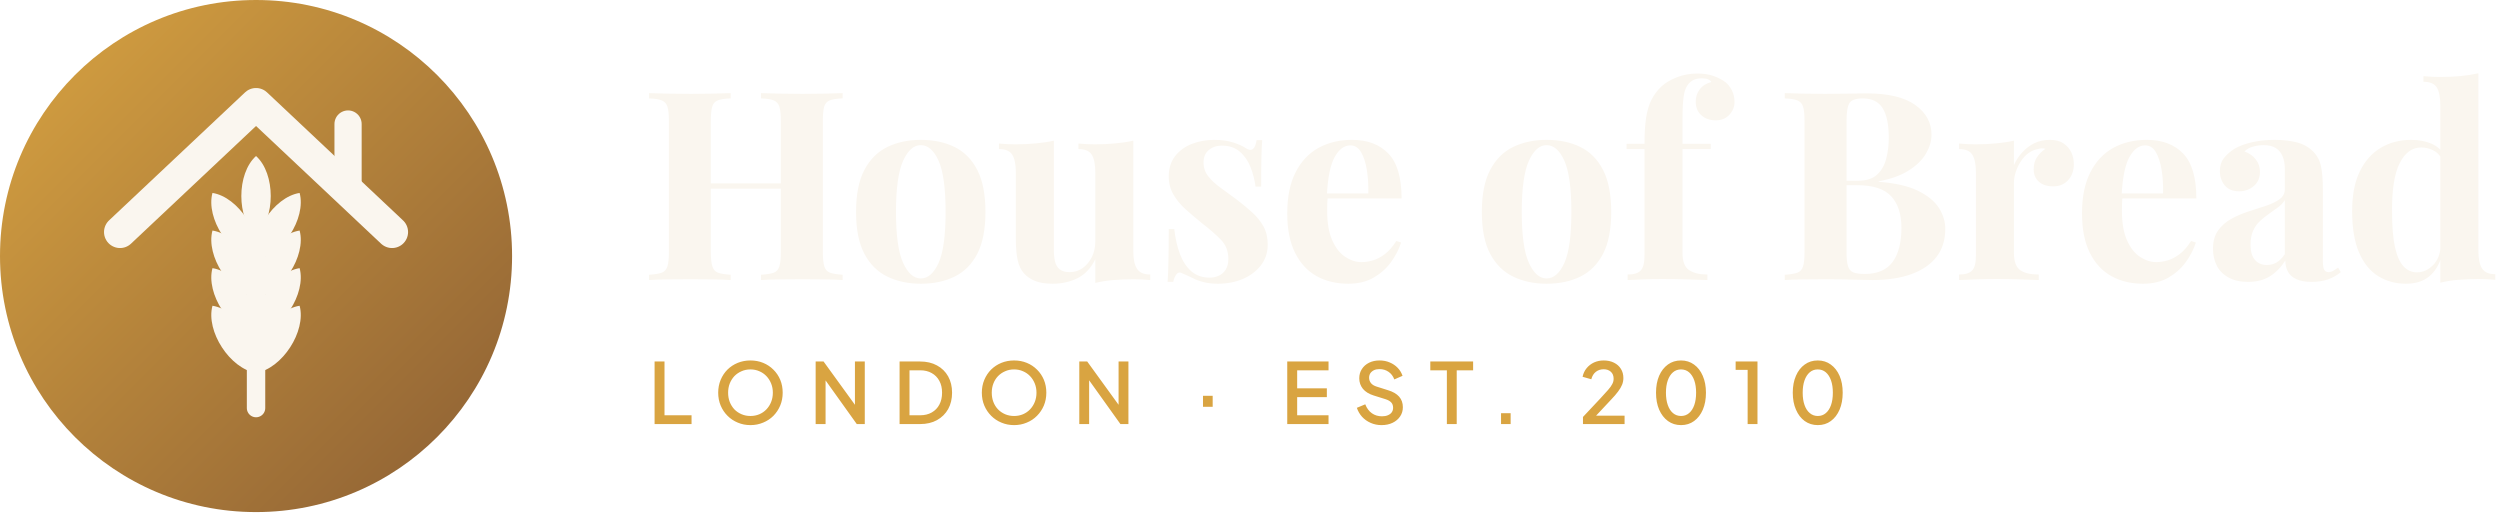
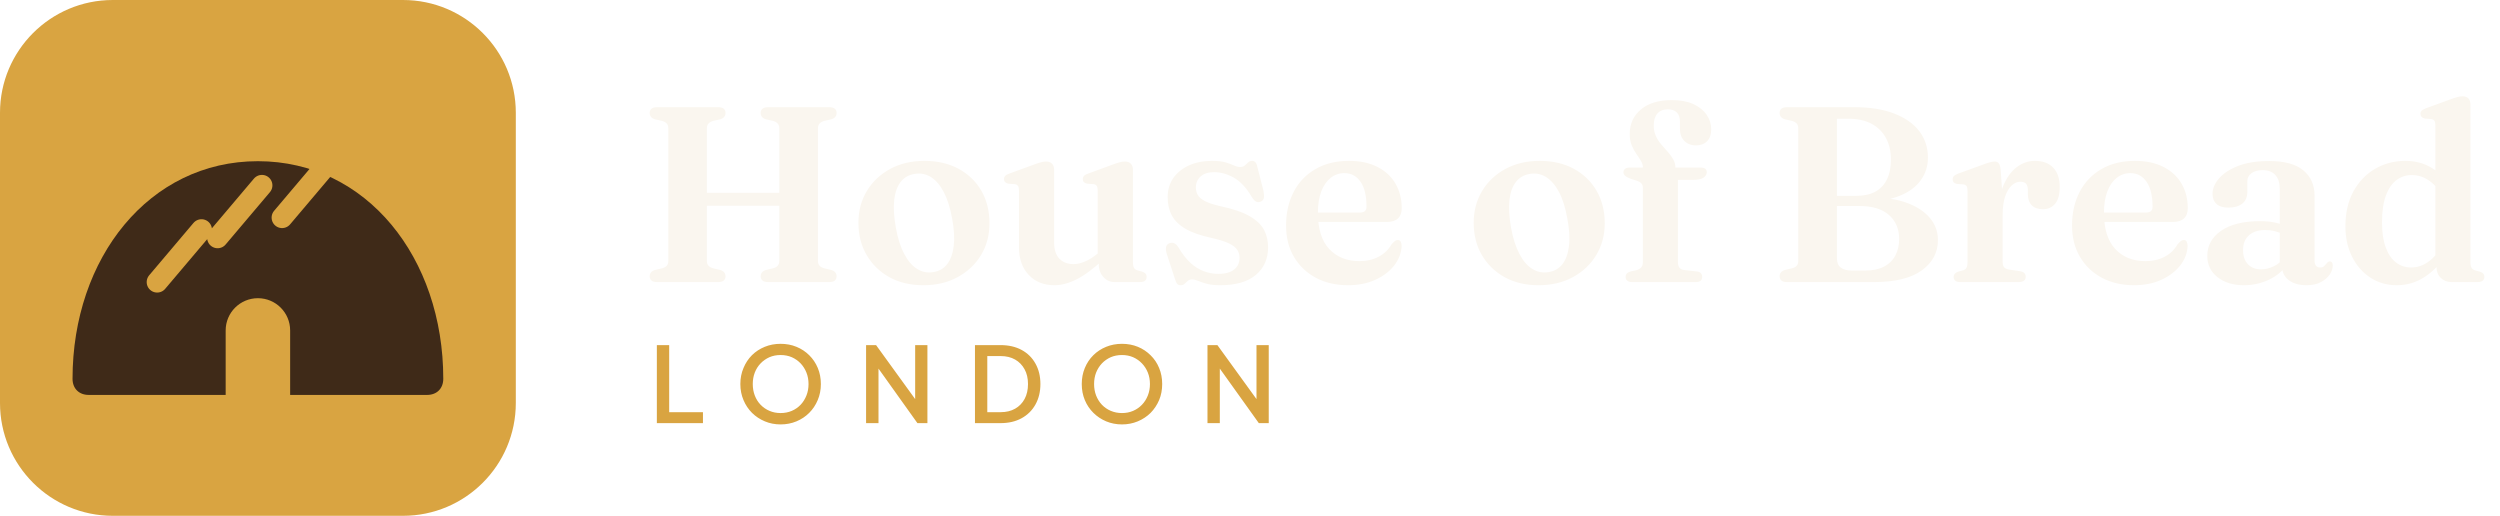
- <svg xmlns="http://www.w3.org/2000/svg" viewBox="0 0 312.45 64" role="img" aria-labelledby="hob-title">
+ <svg xmlns="http://www.w3.org/2000/svg" viewBox="0 0 310.19 64" role="img" aria-labelledby="hob-title">
  <g transform="translate(0 0) scale(1)">
-     <defs>
-       <linearGradient id="hob-g" x1="0" y1="0" x2="1" y2="1">
-         <stop offset="0" stop-color="#D9A441" />
-         <stop offset="1" stop-color="#8B5E34" />
-       </linearGradient>
-     </defs>
-     <circle cx="32" cy="32" r="32" fill="url(#hob-g)" />
-     <g fill="none" stroke="#FAF6EF" stroke-linecap="round" stroke-linejoin="round">
-       <path d="M15 29 32 13 49 29" stroke-width="4" />
-       <path d="M43.5 15.5v8.3" stroke-width="3.4" />
-       <path d="M32 51V23" stroke-width="2.3" />
-     </g>
-     <g fill="#FAF6EF">
-       <path d="M0 0C2.45-2.2 2.45-7.8 0-10C-2.45-7.8-2.45-2.2 0 0Z" transform="translate(32 29.5)" />
-       <path d="M0 0C2.45-2.2 2.45-7.8 0-10C-2.45-7.8-2.45-2.2 0 0Z" transform="translate(32 32.5) rotate(-33)" />
-       <path d="M0 0C2.45-2.2 2.45-7.8 0-10C-2.45-7.8-2.45-2.2 0 0Z" transform="translate(32 32.5) rotate(33)" />
-       <path d="M0 0C2.45-2.2 2.45-7.8 0-10C-2.45-7.8-2.45-2.2 0 0Z" transform="translate(32 37.2) rotate(-33)" />
-       <path d="M0 0C2.45-2.2 2.45-7.8 0-10C-2.45-7.8-2.45-2.2 0 0Z" transform="translate(32 37.2) rotate(33)" />
-       <path d="M0 0C2.45-2.2 2.45-7.8 0-10C-2.45-7.8-2.45-2.2 0 0Z" transform="translate(32 41.9) rotate(-33)" />
-       <path d="M0 0C2.45-2.2 2.45-7.8 0-10C-2.45-7.8-2.45-2.2 0 0Z" transform="translate(32 41.9) rotate(33)" />
-       <path d="M0 0C2.45-2.2 2.45-7.8 0-10C-2.45-7.8-2.45-2.2 0 0Z" transform="translate(32 46.6) rotate(-33)" />
-       <path d="M0 0C2.45-2.2 2.45-7.8 0-10C-2.45-7.8-2.45-2.2 0 0Z" transform="translate(32 46.6) rotate(33)" />
-     </g>
+     <rect width="64" height="64" rx="14" fill="#D9A441" />
+     <path d="M11 49C9.8 49 9 48.2 9 47 9 32 18.5 20 32 20 45.5 20 55 32 55 47 55 48.2 54.2 49 53 49Z M28 49V41a4 4 0 0 1 8 0v8Z" fill="#3F2A18" fill-rule="evenodd" />
+     <path d="M19.5 35l5.5-6.5M27 29.5l5.5-6.5M35 27l5.5-6.5" fill="none" stroke="#D9A441" stroke-width="2.6" stroke-linecap="round" />
  </g>
-   <path fill="#FAF6EF" transform="translate(80 35)" d="M15.11 0V-0.66Q16.17 -0.73 16.7 -0.92Q17.23 -1.12 17.41 -1.72Q17.59 -2.31 17.59 -3.5V-19.87Q17.59 -21.09 17.41 -21.66Q17.23 -22.24 16.68 -22.46Q16.14 -22.67 15.11 -22.7V-23.36Q16 -23.33 17.44 -23.3Q18.88 -23.27 20.3 -23.27Q21.81 -23.27 23.15 -23.3Q24.49 -23.33 25.31 -23.36V-22.7Q24.26 -22.67 23.71 -22.46Q23.17 -22.24 23 -21.66Q22.84 -21.09 22.84 -19.87V-3.5Q22.84 -2.31 23.02 -1.72Q23.2 -1.12 23.73 -0.92Q24.26 -0.73 25.31 -0.66V0Q24.49 -0.07 23.15 -0.08Q21.81 -0.1 20.3 -0.1Q18.88 -0.1 17.44 -0.08Q16 -0.07 15.11 0ZM1.12 0V-0.66Q2.18 -0.73 2.71 -0.92Q3.23 -1.12 3.42 -1.72Q3.6 -2.31 3.6 -3.5V-19.87Q3.6 -21.09 3.42 -21.66Q3.23 -22.24 2.69 -22.46Q2.15 -22.67 1.12 -22.7V-23.36Q1.98 -23.33 3.35 -23.3Q4.72 -23.27 6.34 -23.27Q7.72 -23.27 9.08 -23.3Q10.43 -23.33 11.32 -23.36V-22.7Q10.26 -22.67 9.72 -22.46Q9.17 -22.24 9.01 -21.66Q8.84 -21.09 8.84 -19.87V-3.5Q8.84 -2.31 9.03 -1.72Q9.21 -1.12 9.73 -0.92Q10.26 -0.73 11.32 -0.66V0Q10.43 -0.07 9.08 -0.08Q7.72 -0.1 6.34 -0.1Q4.72 -0.1 3.35 -0.08Q1.98 -0.07 1.12 0ZM6.7 -11.42V-12.08H19.73V-11.42Z M35.08 -17.52Q37.49 -17.52 39.3 -16.63Q41.12 -15.74 42.14 -13.76Q43.16 -11.78 43.16 -8.51Q43.16 -5.25 42.14 -3.28Q41.12 -1.32 39.3 -0.43Q37.49 0.46 35.08 0.46Q32.74 0.46 30.9 -0.43Q29.07 -1.32 28.03 -3.28Q26.99 -5.25 26.99 -8.51Q26.99 -11.78 28.03 -13.76Q29.07 -15.74 30.9 -16.63Q32.74 -17.52 35.08 -17.52ZM35.08 -16.86Q33.76 -16.86 32.87 -14.9Q31.98 -12.94 31.98 -8.51Q31.98 -4.09 32.87 -2.15Q33.76 -0.2 35.08 -0.2Q36.43 -0.2 37.31 -2.15Q38.18 -4.09 38.18 -8.51Q38.18 -12.94 37.31 -14.9Q36.43 -16.86 35.08 -16.86Z M61.64 -17.42V-3.6Q61.64 -2.11 62.11 -1.4Q62.57 -0.69 63.76 -0.69V0Q62.73 -0.1 61.71 -0.1Q60.32 -0.1 59.14 0Q57.95 0.1 56.89 0.36V-2.61Q56.1 -0.96 54.7 -0.25Q53.3 0.46 51.58 0.46Q50.19 0.46 49.33 0.1Q48.48 -0.26 47.98 -0.83Q47.42 -1.45 47.19 -2.48Q46.96 -3.5 46.96 -5.12V-13.46Q46.96 -14.95 46.51 -15.66Q46.07 -16.37 44.85 -16.37V-17.06Q45.9 -16.96 46.89 -16.96Q48.28 -16.96 49.48 -17.08Q50.69 -17.19 51.71 -17.42V-3.76Q51.71 -2.94 51.86 -2.31Q52.01 -1.68 52.44 -1.34Q52.87 -0.99 53.69 -0.99Q54.58 -0.99 55.29 -1.48Q56 -1.98 56.45 -2.85Q56.89 -3.73 56.89 -4.82V-13.46Q56.89 -14.95 56.45 -15.66Q56 -16.37 54.78 -16.37V-17.06Q55.84 -16.96 56.83 -16.96Q58.21 -16.96 59.42 -17.08Q60.62 -17.19 61.64 -17.42Z M71.74 -17.52Q73.13 -17.52 74.17 -17.18Q75.21 -16.83 75.67 -16.5Q76.79 -15.74 77.05 -17.49H77.75Q77.68 -16.57 77.65 -15.23Q77.62 -13.89 77.62 -11.68H76.92Q76.76 -12.9 76.3 -14.09Q75.83 -15.28 74.96 -16.04Q74.08 -16.8 72.7 -16.8Q71.74 -16.8 71.08 -16.25Q70.42 -15.71 70.42 -14.69Q70.42 -13.7 71.02 -12.95Q71.61 -12.21 72.55 -11.53Q73.49 -10.86 74.51 -10.1Q75.6 -9.27 76.49 -8.46Q77.38 -7.66 77.91 -6.7Q78.44 -5.74 78.44 -4.42Q78.44 -2.94 77.58 -1.83Q76.72 -0.73 75.32 -0.13Q73.92 0.46 72.2 0.46Q71.21 0.46 70.44 0.26Q69.66 0.07 69.1 -0.23Q68.67 -0.43 68.29 -0.61Q67.91 -0.79 67.58 -0.92Q67.25 -1.02 67.01 -0.69Q66.76 -0.36 66.63 0.23H65.93Q66 -0.83 66.03 -2.34Q66.07 -3.86 66.07 -6.37H66.76Q66.96 -4.59 67.48 -3.22Q68.01 -1.85 68.92 -1.07Q69.83 -0.3 71.21 -0.3Q71.77 -0.3 72.3 -0.53Q72.83 -0.76 73.18 -1.29Q73.52 -1.82 73.52 -2.64Q73.52 -4.09 72.58 -5.05Q71.64 -6.01 70.19 -7.13Q69.13 -7.99 68.19 -8.83Q67.25 -9.67 66.66 -10.68Q66.07 -11.68 66.07 -12.97Q66.07 -14.45 66.86 -15.48Q67.65 -16.5 68.95 -17.01Q70.26 -17.52 71.74 -17.52Z M88.97 -17.52Q91.87 -17.52 93.52 -15.81Q95.17 -14.09 95.17 -10.2H84.32L84.25 -10.82H91.01Q91.05 -12.44 90.82 -13.81Q90.59 -15.18 90.09 -16.01Q89.59 -16.83 88.77 -16.83Q87.62 -16.83 86.81 -15.38Q86 -13.93 85.83 -10.56L85.93 -10.36Q85.9 -9.97 85.88 -9.54Q85.87 -9.11 85.87 -8.65Q85.87 -6.37 86.51 -4.95Q87.15 -3.53 88.14 -2.89Q89.13 -2.24 90.16 -2.24Q90.85 -2.24 91.59 -2.46Q92.33 -2.67 93.09 -3.25Q93.85 -3.83 94.51 -4.88L95.11 -4.69Q94.71 -3.43 93.85 -2.24Q92.99 -1.06 91.67 -0.3Q90.35 0.46 88.51 0.46Q86.26 0.46 84.55 -0.49Q82.83 -1.45 81.86 -3.4Q80.88 -5.35 80.88 -8.35Q80.88 -11.42 81.92 -13.46Q82.96 -15.51 84.79 -16.52Q86.62 -17.52 88.97 -17.52Z M113.29 -17.52Q115.7 -17.52 117.51 -16.63Q119.33 -15.74 120.35 -13.76Q121.37 -11.78 121.37 -8.51Q121.37 -5.25 120.35 -3.28Q119.33 -1.32 117.51 -0.43Q115.7 0.46 113.29 0.46Q110.95 0.46 109.11 -0.43Q107.28 -1.32 106.24 -3.28Q105.2 -5.25 105.2 -8.51Q105.2 -11.78 106.24 -13.76Q107.28 -15.74 109.11 -16.63Q110.95 -17.52 113.29 -17.52ZM113.29 -16.86Q111.97 -16.86 111.08 -14.9Q110.19 -12.94 110.19 -8.51Q110.19 -4.09 111.08 -2.15Q111.97 -0.2 113.29 -0.2Q114.64 -0.2 115.52 -2.15Q116.39 -4.09 116.39 -8.51Q116.39 -12.94 115.52 -14.9Q114.64 -16.86 113.29 -16.86Z M132.13 -25.81Q133.29 -25.81 134.14 -25.51Q135 -25.21 135.66 -24.72Q136.12 -24.35 136.45 -23.71Q136.78 -23.07 136.78 -22.24Q136.78 -21.35 136.14 -20.66Q135.5 -19.96 134.44 -19.96Q133.35 -19.96 132.64 -20.59Q131.93 -21.22 131.93 -22.31Q131.93 -23.17 132.43 -23.83Q132.92 -24.49 133.88 -24.75Q133.78 -24.95 133.49 -25.08Q133.19 -25.21 132.69 -25.21Q132.03 -25.21 131.6 -24.98Q131.18 -24.75 130.91 -24.35Q130.55 -23.86 130.42 -22.92Q130.28 -21.98 130.28 -20.03V-17.03H133.81V-16.37H130.28V-3.4Q130.28 -1.78 131.11 -1.24Q131.93 -0.69 133.39 -0.69V0Q132.53 -0.03 130.98 -0.08Q129.43 -0.13 127.71 -0.13Q126.46 -0.13 125.25 -0.08Q124.05 -0.03 123.42 0V-0.69Q124.58 -0.69 125.05 -1.19Q125.53 -1.68 125.53 -3.07V-16.37H123.29V-17.03H125.53Q125.53 -18.98 125.73 -20.28Q125.93 -21.58 126.39 -22.51Q126.85 -23.43 127.61 -24.16Q128.34 -24.85 129.54 -25.33Q130.75 -25.81 132.13 -25.81Z M143.06 -23.36Q143.91 -23.33 145.3 -23.3Q146.69 -23.27 148.07 -23.27Q149.66 -23.27 151.14 -23.3Q152.62 -23.33 153.25 -23.33Q157.34 -23.33 159.37 -21.88Q161.4 -20.43 161.4 -18.15Q161.4 -17 160.71 -15.81Q160.02 -14.62 158.56 -13.7Q157.11 -12.77 154.8 -12.34V-12.28Q157.91 -12.04 159.72 -11.15Q161.53 -10.26 162.33 -9.01Q163.12 -7.76 163.12 -6.4Q163.12 -4.32 162.03 -2.9Q160.94 -1.49 158.89 -0.74Q156.85 0 154.01 0Q153.22 0 151.73 -0.05Q150.25 -0.1 148.14 -0.1Q146.69 -0.1 145.3 -0.08Q143.91 -0.07 143.06 0V-0.66Q144.11 -0.73 144.64 -0.92Q145.17 -1.12 145.35 -1.72Q145.53 -2.31 145.53 -3.5V-19.87Q145.53 -21.09 145.35 -21.66Q145.17 -22.24 144.62 -22.46Q144.08 -22.67 143.06 -22.7ZM152.82 -22.7Q151.54 -22.7 151.16 -22.14Q150.78 -21.58 150.78 -19.87V-3.5Q150.78 -2.34 150.96 -1.75Q151.14 -1.16 151.62 -0.96Q152.1 -0.76 153.05 -0.76Q155.43 -0.76 156.54 -2.26Q157.64 -3.76 157.64 -6.53Q157.64 -9.08 156.37 -10.46Q155.1 -11.85 152.16 -11.85H149.36Q149.36 -11.85 149.36 -12.13Q149.36 -12.41 149.36 -12.41H152.2Q153.75 -12.41 154.57 -13.15Q155.4 -13.89 155.73 -15.13Q156.06 -16.37 156.06 -17.79Q156.06 -20.23 155.3 -21.47Q154.54 -22.7 152.82 -22.7Z M176.19 -17.52Q177.24 -17.52 177.9 -17.08Q178.56 -16.63 178.88 -15.94Q179.19 -15.25 179.19 -14.49Q179.19 -13.27 178.48 -12.49Q177.77 -11.71 176.62 -11.71Q175.46 -11.71 174.82 -12.29Q174.17 -12.87 174.17 -13.83Q174.17 -14.75 174.59 -15.36Q175 -15.97 175.63 -16.4Q175.16 -16.53 174.7 -16.37Q174.08 -16.27 173.51 -15.86Q172.95 -15.44 172.56 -14.83Q172.16 -14.22 171.93 -13.51Q171.7 -12.8 171.7 -12.14V-3.4Q171.7 -1.82 172.47 -1.25Q173.25 -0.69 174.8 -0.69V0Q174.04 -0.03 172.59 -0.08Q171.14 -0.13 169.55 -0.13Q168.23 -0.13 166.88 -0.08Q165.53 -0.03 164.84 0V-0.69Q165.99 -0.69 166.47 -1.19Q166.95 -1.68 166.95 -3.07V-13.46Q166.95 -14.95 166.5 -15.66Q166.06 -16.37 164.84 -16.37V-17.06Q165.89 -16.96 166.88 -16.96Q168.27 -16.96 169.47 -17.08Q170.68 -17.19 171.7 -17.42V-14.36Q172.09 -15.25 172.75 -15.97Q173.42 -16.7 174.27 -17.11Q175.13 -17.52 176.19 -17.52Z M188.3 -17.52Q191.2 -17.52 192.85 -15.81Q194.5 -14.09 194.5 -10.2H183.65L183.58 -10.82H190.34Q190.38 -12.44 190.15 -13.81Q189.92 -15.18 189.42 -16.01Q188.93 -16.83 188.1 -16.83Q186.95 -16.83 186.14 -15.38Q185.33 -13.93 185.16 -10.56L185.26 -10.36Q185.23 -9.97 185.21 -9.54Q185.2 -9.11 185.2 -8.65Q185.2 -6.37 185.84 -4.95Q186.48 -3.53 187.47 -2.89Q188.46 -2.24 189.49 -2.24Q190.18 -2.24 190.92 -2.46Q191.66 -2.67 192.42 -3.25Q193.18 -3.83 193.84 -4.88L194.44 -4.69Q194.04 -3.43 193.18 -2.24Q192.32 -1.06 191 -0.3Q189.68 0.46 187.84 0.46Q185.59 0.46 183.88 -0.49Q182.16 -1.45 181.19 -3.4Q180.21 -5.35 180.21 -8.35Q180.21 -11.42 181.25 -13.46Q182.29 -15.51 184.12 -16.52Q185.96 -17.52 188.3 -17.52Z M200.97 0.23Q199.48 0.23 198.5 -0.33Q197.5 -0.89 197.04 -1.83Q196.58 -2.77 196.58 -3.89Q196.58 -5.31 197.22 -6.2Q197.87 -7.1 198.89 -7.66Q199.91 -8.22 201.05 -8.58Q202.19 -8.94 203.23 -9.29Q204.27 -9.64 204.91 -10.11Q205.56 -10.59 205.56 -11.35V-13.93Q205.56 -14.78 205.28 -15.46Q205 -16.14 204.42 -16.5Q203.84 -16.86 202.92 -16.86Q202.26 -16.86 201.6 -16.68Q200.94 -16.5 200.51 -16.07Q201.43 -15.74 201.94 -15.06Q202.45 -14.39 202.45 -13.53Q202.45 -12.41 201.68 -11.75Q200.9 -11.09 199.85 -11.09Q198.66 -11.09 198.05 -11.83Q197.44 -12.57 197.44 -13.63Q197.44 -14.59 197.92 -15.21Q198.4 -15.84 199.25 -16.4Q200.18 -16.93 201.48 -17.23Q202.78 -17.52 204.3 -17.52Q205.82 -17.52 207.04 -17.21Q208.26 -16.9 209.09 -16.07Q209.85 -15.31 210.08 -14.21Q210.31 -13.1 210.31 -11.42V-2.44Q210.31 -1.62 210.47 -1.3Q210.64 -0.99 211.03 -0.99Q211.33 -0.99 211.61 -1.16Q211.89 -1.32 212.22 -1.55L212.55 -0.99Q211.86 -0.4 210.95 -0.08Q210.04 0.23 208.92 0.23Q207.7 0.23 206.98 -0.12Q206.25 -0.46 205.94 -1.06Q205.62 -1.65 205.62 -2.44Q204.83 -1.19 203.71 -0.48Q202.59 0.23 200.97 0.23ZM203.31 -1.88Q203.97 -1.88 204.52 -2.19Q205.06 -2.51 205.56 -3.23V-10Q205.26 -9.5 204.73 -9.11Q204.2 -8.71 203.61 -8.3Q203.02 -7.89 202.47 -7.39Q201.93 -6.9 201.6 -6.17Q201.27 -5.45 201.27 -4.42Q201.27 -3.14 201.83 -2.51Q202.39 -1.88 203.31 -1.88Z M229.75 -25.84V-3.63Q229.75 -2.15 230.21 -1.44Q230.67 -0.73 231.86 -0.73V-0.03Q230.84 -0.13 229.81 -0.13Q228.43 -0.13 227.22 -0.03Q226.02 0.07 224.99 0.33V-21.88Q224.99 -23.36 224.55 -24.07Q224.1 -24.78 222.88 -24.78V-25.48Q223.94 -25.38 224.93 -25.38Q226.28 -25.38 227.5 -25.49Q228.72 -25.61 229.75 -25.84ZM221.33 -17.52Q222.78 -17.52 223.89 -17.04Q224.99 -16.57 225.62 -15.44L225.23 -15.08Q224.8 -15.87 224.09 -16.22Q223.38 -16.57 222.59 -16.57Q220.9 -16.57 219.91 -14.6Q218.92 -12.64 218.96 -8.55Q218.96 -5.74 219.33 -4.08Q219.71 -2.41 220.42 -1.68Q221.13 -0.96 222.06 -0.96Q223.18 -0.96 224.07 -1.85Q224.96 -2.74 225.03 -4.26L225.19 -3.1Q224.7 -1.35 223.59 -0.45Q222.49 0.46 220.7 0.46Q218.76 0.46 217.22 -0.49Q215.69 -1.45 214.83 -3.45Q213.97 -5.45 213.97 -8.61Q213.97 -11.62 214.93 -13.58Q215.89 -15.54 217.55 -16.53Q219.22 -17.52 221.33 -17.52Z" />
-   <path fill="#D9A441" transform="translate(81 53)" d="M0.81 0V-7.82H2.05V-1.1H5.43V0Z M12.79 0.13Q11.94 0.13 11.21 -0.18Q10.48 -0.48 9.93 -1.03Q9.38 -1.58 9.07 -2.31Q8.76 -3.05 8.76 -3.92Q8.76 -4.79 9.07 -5.53Q9.38 -6.27 9.92 -6.81Q10.47 -7.35 11.2 -7.65Q11.94 -7.95 12.79 -7.95Q13.65 -7.95 14.38 -7.65Q15.11 -7.35 15.66 -6.8Q16.21 -6.26 16.52 -5.52Q16.82 -4.79 16.82 -3.92Q16.82 -3.05 16.51 -2.31Q16.2 -1.58 15.66 -1.03Q15.11 -0.48 14.37 -0.18Q13.64 0.13 12.79 0.13ZM12.79 -1.01Q13.4 -1.01 13.91 -1.23Q14.42 -1.45 14.79 -1.84Q15.17 -2.24 15.38 -2.77Q15.59 -3.3 15.59 -3.92Q15.59 -4.54 15.38 -5.06Q15.17 -5.59 14.79 -5.99Q14.42 -6.38 13.91 -6.6Q13.4 -6.83 12.79 -6.83Q12.18 -6.83 11.67 -6.6Q11.16 -6.38 10.78 -5.99Q10.41 -5.59 10.2 -5.06Q10 -4.54 10 -3.92Q10 -3.3 10.2 -2.77Q10.41 -2.24 10.78 -1.84Q11.16 -1.45 11.68 -1.23Q12.19 -1.01 12.79 -1.01Z M20.94 0V-7.82H21.93L26.32 -1.76L25.85 -1.69V-7.82H27.08V0H26.08L21.72 -6.1L22.18 -6.18V0Z M31.43 0V-7.82H33.99Q35.21 -7.82 36.1 -7.33Q37 -6.85 37.5 -5.96Q37.99 -5.08 37.99 -3.92Q37.99 -2.76 37.5 -1.87Q37 -0.99 36.1 -0.49Q35.21 0 33.99 0ZM32.67 -1.1H34.01Q34.84 -1.1 35.45 -1.45Q36.07 -1.8 36.4 -2.43Q36.74 -3.06 36.74 -3.92Q36.74 -4.78 36.4 -5.4Q36.06 -6.03 35.45 -6.37Q34.84 -6.72 34.01 -6.72H32.67Z M45.74 0.13Q44.89 0.13 44.16 -0.18Q43.43 -0.48 42.88 -1.03Q42.33 -1.58 42.02 -2.31Q41.71 -3.05 41.71 -3.92Q41.71 -4.79 42.02 -5.53Q42.33 -6.27 42.87 -6.81Q43.42 -7.35 44.15 -7.65Q44.89 -7.95 45.74 -7.95Q46.6 -7.95 47.33 -7.65Q48.06 -7.35 48.61 -6.8Q49.16 -6.26 49.47 -5.52Q49.77 -4.79 49.77 -3.92Q49.77 -3.05 49.46 -2.31Q49.15 -1.58 48.6 -1.03Q48.06 -0.48 47.32 -0.18Q46.59 0.13 45.74 0.13ZM45.74 -1.01Q46.35 -1.01 46.86 -1.23Q47.37 -1.45 47.74 -1.84Q48.12 -2.24 48.33 -2.77Q48.54 -3.3 48.54 -3.92Q48.54 -4.54 48.33 -5.06Q48.12 -5.59 47.74 -5.99Q47.37 -6.38 46.86 -6.6Q46.35 -6.83 45.74 -6.83Q45.13 -6.83 44.62 -6.6Q44.11 -6.38 43.73 -5.99Q43.35 -5.59 43.15 -5.06Q42.95 -4.54 42.95 -3.92Q42.95 -3.3 43.15 -2.77Q43.35 -2.24 43.73 -1.84Q44.11 -1.45 44.62 -1.23Q45.14 -1.01 45.74 -1.01Z M53.89 0V-7.82H54.88L59.27 -1.76L58.8 -1.69V-7.82H60.03V0H59.03L54.67 -6.1L55.12 -6.18V0Z M69.35 -2.16V-3.53H70.56V-2.16Z M79.88 0V-7.82H85.04V-6.72H81.12V-4.47H84.83V-3.37H81.12V-1.1H85.04V0Z M91.67 0.13Q90.93 0.13 90.3 -0.15Q89.67 -0.43 89.23 -0.91Q88.79 -1.4 88.58 -2.03L89.63 -2.47Q89.91 -1.74 90.46 -1.35Q91 -0.97 91.72 -0.97Q92.14 -0.97 92.45 -1.1Q92.77 -1.23 92.94 -1.47Q93.11 -1.71 93.11 -2.03Q93.11 -2.46 92.87 -2.71Q92.63 -2.96 92.16 -3.11L90.69 -3.57Q89.81 -3.84 89.34 -4.4Q88.88 -4.97 88.88 -5.72Q88.88 -6.38 89.21 -6.88Q89.53 -7.38 90.11 -7.67Q90.68 -7.95 91.41 -7.95Q92.12 -7.95 92.69 -7.7Q93.27 -7.46 93.69 -7.02Q94.1 -6.59 94.29 -6.03L93.26 -5.58Q93.03 -6.2 92.54 -6.53Q92.05 -6.87 91.41 -6.87Q91.02 -6.87 90.73 -6.74Q90.44 -6.6 90.27 -6.36Q90.11 -6.11 90.11 -5.79Q90.11 -5.41 90.35 -5.11Q90.59 -4.82 91.09 -4.67L92.45 -4.24Q93.39 -3.96 93.86 -3.43Q94.33 -2.9 94.33 -2.11Q94.33 -1.46 93.99 -0.96Q93.65 -0.45 93.05 -0.16Q92.45 0.13 91.67 0.13Z M99.83 0V-6.72H97.76V-7.82H103.11V-6.72H101.06V0Z M106.6 0V-1.36H107.8V0Z M116.84 0V-0.89L118.99 -3.18Q119.62 -3.85 119.98 -4.27Q120.34 -4.68 120.5 -5Q120.67 -5.31 120.67 -5.66Q120.67 -6.23 120.32 -6.54Q119.97 -6.85 119.43 -6.85Q118.86 -6.85 118.45 -6.53Q118.04 -6.21 117.88 -5.6L116.79 -5.91Q116.92 -6.53 117.3 -6.99Q117.67 -7.44 118.22 -7.7Q118.78 -7.95 119.42 -7.95Q120.16 -7.95 120.72 -7.67Q121.28 -7.39 121.58 -6.9Q121.89 -6.41 121.89 -5.75Q121.89 -5.32 121.73 -4.92Q121.57 -4.52 121.23 -4.07Q120.9 -3.62 120.37 -3.07L118.48 -1.05H122.04V0Z M129.1 0.13Q128.16 0.13 127.46 -0.38Q126.76 -0.89 126.36 -1.8Q125.97 -2.71 125.97 -3.92Q125.97 -5.13 126.36 -6.04Q126.76 -6.94 127.45 -7.44Q128.15 -7.95 129.09 -7.95Q130.02 -7.95 130.72 -7.44Q131.42 -6.94 131.81 -6.03Q132.21 -5.12 132.21 -3.92Q132.21 -2.71 131.82 -1.8Q131.43 -0.89 130.73 -0.38Q130.03 0.13 129.1 0.13ZM129.1 -1.01Q129.68 -1.01 130.1 -1.37Q130.52 -1.72 130.75 -2.37Q130.98 -3.02 130.98 -3.92Q130.98 -4.81 130.75 -5.46Q130.52 -6.11 130.1 -6.47Q129.68 -6.83 129.09 -6.83Q128.51 -6.83 128.09 -6.47Q127.67 -6.11 127.44 -5.46Q127.21 -4.81 127.21 -3.92Q127.21 -3.03 127.44 -2.38Q127.67 -1.72 128.09 -1.37Q128.52 -1.01 129.1 -1.01Z M137.42 0V-6.77H135.92V-7.82H138.65V0Z M146.19 0.13Q145.26 0.13 144.55 -0.38Q143.85 -0.89 143.46 -1.8Q143.06 -2.71 143.06 -3.92Q143.06 -5.13 143.46 -6.04Q143.85 -6.94 144.55 -7.44Q145.25 -7.95 146.18 -7.95Q147.12 -7.95 147.81 -7.44Q148.51 -6.94 148.91 -6.03Q149.3 -5.12 149.3 -3.92Q149.3 -2.71 148.91 -1.8Q148.52 -0.89 147.82 -0.38Q147.13 0.13 146.19 0.13ZM146.19 -1.01Q146.77 -1.01 147.19 -1.37Q147.61 -1.72 147.84 -2.37Q148.07 -3.02 148.07 -3.92Q148.07 -4.81 147.84 -5.46Q147.61 -6.11 147.19 -6.47Q146.77 -6.83 146.18 -6.83Q145.6 -6.83 145.18 -6.47Q144.76 -6.11 144.53 -5.46Q144.3 -4.81 144.3 -3.92Q144.3 -3.03 144.53 -2.38Q144.76 -1.72 145.19 -1.37Q145.61 -1.01 146.19 -1.01Z" />
+   <path fill="#FAF6EF" transform="translate(79 35)" d="M5.94 -11.08H19.34V-9.47H5.94ZM8.71 -2.59Q8.71 -2.25 8.91 -2.03Q9.11 -1.81 9.49 -1.71L10.37 -1.5Q11.02 -1.3 11.02 -0.71Q11.02 -0.39 10.8 -0.19Q10.57 0 10.09 0H2.54Q2.06 0 1.84 -0.19Q1.61 -0.39 1.61 -0.71Q1.61 -1.3 2.26 -1.5L3.15 -1.71Q3.53 -1.81 3.73 -2.03Q3.92 -2.25 3.92 -2.59V-19.11Q3.92 -19.45 3.73 -19.67Q3.53 -19.89 3.15 -20L2.26 -20.2Q1.61 -20.4 1.61 -20.99Q1.61 -21.33 1.84 -21.51Q2.06 -21.7 2.54 -21.7H10.09Q10.57 -21.7 10.8 -21.51Q11.02 -21.33 11.02 -20.99Q11.02 -20.4 10.37 -20.2L9.49 -20Q9.11 -19.89 8.91 -19.67Q8.71 -19.45 8.71 -19.11ZM22.49 -2.59Q22.49 -2.25 22.69 -2.03Q22.89 -1.81 23.27 -1.71L24.15 -1.5Q24.8 -1.3 24.8 -0.71Q24.8 -0.39 24.58 -0.19Q24.35 0 23.87 0H16.32Q15.84 0 15.61 -0.19Q15.38 -0.39 15.38 -0.71Q15.38 -1.3 16.03 -1.5L16.91 -1.71Q17.3 -1.81 17.49 -2.03Q17.69 -2.25 17.69 -2.59V-19.11Q17.69 -19.45 17.49 -19.67Q17.3 -19.89 16.91 -20L16.03 -20.2Q15.38 -20.4 15.38 -20.99Q15.38 -21.33 15.61 -21.51Q15.84 -21.7 16.32 -21.7H23.87Q24.35 -21.7 24.58 -21.51Q24.8 -21.33 24.8 -20.99Q24.8 -20.4 24.15 -20.2L23.27 -20Q22.89 -19.89 22.69 -19.67Q22.49 -19.45 22.49 -19.11Z M35.71 -15.04Q38.11 -15.04 39.93 -14.06Q41.74 -13.08 42.76 -11.34Q43.77 -9.59 43.77 -7.29Q43.77 -5.1 42.73 -3.36Q41.68 -1.63 39.83 -0.62Q37.99 0.39 35.56 0.39Q33.17 0.39 31.36 -0.6Q29.56 -1.6 28.54 -3.34Q27.51 -5.08 27.51 -7.36Q27.51 -9.58 28.56 -11.31Q29.61 -13.04 31.45 -14.04Q33.29 -15.04 35.71 -15.04ZM36.81 -1.24Q37.87 -1.4 38.51 -2.21Q39.15 -3.02 39.33 -4.45Q39.51 -5.87 39.14 -7.87Q38.78 -9.87 38.1 -11.17Q37.42 -12.46 36.49 -13.04Q35.56 -13.61 34.47 -13.42Q33.4 -13.25 32.76 -12.44Q32.12 -11.62 31.95 -10.21Q31.79 -8.79 32.15 -6.77Q32.5 -4.79 33.19 -3.5Q33.87 -2.2 34.8 -1.63Q35.73 -1.05 36.81 -1.24Z M57.33 -2.23V-2.99L57.2 -3.05V-11.36Q57.2 -11.75 57.08 -11.93Q56.96 -12.11 56.7 -12.15L55.88 -12.21Q55.6 -12.28 55.47 -12.42Q55.35 -12.55 55.35 -12.77Q55.35 -13.02 55.5 -13.18Q55.65 -13.35 56.06 -13.48L58.95 -14.54Q59.54 -14.76 59.9 -14.86Q60.26 -14.96 60.57 -14.96Q61.05 -14.96 61.31 -14.69Q61.57 -14.41 61.57 -13.97V-2.48Q61.57 -2 61.7 -1.77Q61.83 -1.55 62.11 -1.46L62.7 -1.3Q62.99 -1.21 63.13 -1.05Q63.27 -0.88 63.27 -0.64Q63.27 -0.34 63.07 -0.17Q62.87 0 62.42 0H59.3Q58.47 0 57.9 -0.63Q57.33 -1.26 57.33 -2.23ZM47.43 -4.31V-11.36Q47.43 -11.75 47.31 -11.93Q47.18 -12.11 46.92 -12.15L46.1 -12.21Q45.82 -12.28 45.69 -12.42Q45.57 -12.55 45.57 -12.77Q45.57 -13.02 45.73 -13.18Q45.88 -13.35 46.28 -13.48L49.18 -14.54Q49.79 -14.77 50.14 -14.86Q50.5 -14.96 50.76 -14.96Q51.27 -14.96 51.53 -14.69Q51.79 -14.41 51.79 -13.97V-4.94Q51.79 -3.58 52.44 -2.91Q53.09 -2.23 54.2 -2.23Q54.89 -2.23 55.66 -2.57Q56.44 -2.9 57.26 -3.6L57.88 -4.14L58.59 -3.41L57.99 -2.87Q56.03 -1.07 54.58 -0.34Q53.12 0.39 51.83 0.39Q49.85 0.39 48.64 -0.89Q47.43 -2.17 47.43 -4.31Z M71.64 -13.64Q70.57 -13.64 69.97 -13.11Q69.38 -12.57 69.38 -11.75Q69.38 -11.24 69.6 -10.83Q69.83 -10.42 70.46 -10.07Q71.1 -9.73 72.32 -9.44Q74.71 -8.94 76.01 -8.2Q77.31 -7.46 77.83 -6.49Q78.34 -5.52 78.34 -4.32Q78.34 -2.17 76.82 -0.89Q75.3 0.39 72.4 0.39Q71.38 0.39 70.73 0.21Q70.08 0.03 69.66 -0.15Q69.24 -0.33 68.91 -0.33Q68.59 -0.33 68.38 -0.15Q68.17 0.03 67.98 0.21Q67.8 0.39 67.49 0.39Q67.21 0.39 67.07 0.23Q66.93 0.08 66.8 -0.34L65.78 -3.46Q65.61 -4 65.68 -4.34Q65.75 -4.68 66.09 -4.82Q66.45 -4.94 66.71 -4.81Q66.98 -4.68 67.21 -4.32Q67.91 -3.12 68.7 -2.39Q69.49 -1.67 70.36 -1.35Q71.24 -1.02 72.15 -1.02Q73.49 -1.02 74.14 -1.57Q74.8 -2.11 74.8 -3.01Q74.8 -3.55 74.52 -3.99Q74.24 -4.43 73.49 -4.8Q72.73 -5.16 71.28 -5.49Q69.28 -5.92 68.1 -6.61Q66.91 -7.3 66.39 -8.28Q65.88 -9.25 65.88 -10.54Q65.88 -11.89 66.57 -12.9Q67.27 -13.9 68.51 -14.47Q69.75 -15.04 71.38 -15.04Q72.43 -15.04 73.07 -14.85Q73.7 -14.66 74.11 -14.47Q74.52 -14.28 74.86 -14.28Q75.24 -14.28 75.45 -14.47Q75.67 -14.66 75.87 -14.85Q76.07 -15.04 76.37 -15.04Q76.6 -15.04 76.76 -14.87Q76.93 -14.71 77 -14.31L77.76 -11.35Q77.87 -10.77 77.82 -10.45Q77.76 -10.12 77.41 -9.98Q77.07 -9.84 76.8 -10.01Q76.54 -10.18 76.28 -10.62Q75.31 -12.26 74.1 -12.95Q72.88 -13.64 71.64 -13.64Z M94.92 -9.16Q94.92 -8.34 94.46 -7.9Q93.99 -7.46 93.09 -7.46H83.42V-8.63H89.76Q90.55 -8.63 90.55 -9.35Q90.55 -11.39 89.81 -12.45Q89.06 -13.52 87.81 -13.52Q86.85 -13.52 86.1 -12.93Q85.36 -12.34 84.94 -11.25Q84.52 -10.15 84.52 -8.6Q84.52 -5.61 85.92 -4.11Q87.33 -2.6 89.67 -2.6Q91.03 -2.6 92.06 -3.15Q93.09 -3.69 93.67 -4.7Q93.95 -5.01 94.11 -5.12Q94.27 -5.22 94.44 -5.22Q94.69 -5.22 94.8 -5Q94.91 -4.77 94.91 -4.46Q94.84 -3.16 93.98 -2.05Q93.11 -0.95 91.64 -0.28Q90.16 0.39 88.26 0.39Q86.01 0.39 84.27 -0.53Q82.54 -1.46 81.55 -3.12Q80.57 -4.79 80.57 -7.02Q80.57 -9.36 81.51 -11.18Q82.44 -12.99 84.2 -14.01Q85.95 -15.04 88.38 -15.04Q90.46 -15.04 91.92 -14.28Q93.39 -13.53 94.15 -12.21Q94.92 -10.88 94.92 -9.16Z M112.05 -15.04Q114.45 -15.04 116.27 -14.06Q118.08 -13.08 119.09 -11.34Q120.11 -9.59 120.11 -7.29Q120.11 -5.1 119.06 -3.36Q118.02 -1.63 116.17 -0.62Q114.33 0.39 111.89 0.39Q109.51 0.39 107.7 -0.6Q105.9 -1.6 104.87 -3.34Q103.85 -5.08 103.85 -7.36Q103.85 -9.58 104.9 -11.31Q105.94 -13.04 107.79 -14.04Q109.63 -15.04 112.05 -15.04ZM113.15 -1.24Q114.2 -1.4 114.85 -2.21Q115.49 -3.02 115.67 -4.45Q115.85 -5.87 115.47 -7.87Q115.12 -9.87 114.44 -11.17Q113.75 -12.46 112.82 -13.04Q111.89 -13.61 110.81 -13.42Q109.74 -13.25 109.1 -12.44Q108.45 -11.62 108.29 -10.21Q108.13 -8.79 108.48 -6.77Q108.84 -4.79 109.52 -3.5Q110.2 -2.2 111.13 -1.63Q112.06 -1.05 113.15 -1.24Z M129.19 -2.5Q129.19 -2.05 129.37 -1.8Q129.55 -1.55 129.94 -1.5L131.52 -1.32Q131.87 -1.29 132.04 -1.1Q132.2 -0.91 132.2 -0.65Q132.2 0 131.38 0H123.5Q123.13 0 122.91 -0.17Q122.7 -0.34 122.7 -0.62Q122.7 -0.9 122.86 -1.07Q123.02 -1.24 123.36 -1.33L124.02 -1.47Q124.45 -1.6 124.64 -1.83Q124.84 -2.06 124.84 -2.46V-11.7Q124.84 -12.01 124.68 -12.21Q124.53 -12.42 124.11 -12.57L123.32 -12.82Q122.81 -13.02 122.62 -13.21Q122.43 -13.39 122.43 -13.62Q122.43 -13.89 122.63 -14.05Q122.82 -14.21 123.22 -14.21H125.78L124.85 -13.69V-14.18Q124.85 -14.63 124.6 -15.04Q124.36 -15.45 124.03 -15.91Q123.71 -16.37 123.46 -16.96Q123.21 -17.56 123.21 -18.37Q123.21 -20.26 124.6 -21.42Q125.98 -22.58 128.43 -22.58Q130.01 -22.58 131.1 -22.09Q132.18 -21.59 132.75 -20.76Q133.32 -19.93 133.32 -18.97Q133.32 -17.98 132.8 -17.47Q132.28 -16.96 131.44 -16.96Q130.53 -16.96 129.98 -17.52Q129.44 -18.07 129.44 -19V-19.93Q129.44 -20.68 129.04 -21.06Q128.63 -21.44 127.92 -21.44Q127.07 -21.42 126.63 -20.9Q126.19 -20.38 126.19 -19.42Q126.19 -18.71 126.45 -18.13Q126.71 -17.56 127.12 -17.08Q127.53 -16.6 127.94 -16.15Q128.34 -15.7 128.6 -15.24Q128.87 -14.77 128.87 -14.24V-13.53L128.37 -14.21H132Q132.37 -14.21 132.57 -14.07Q132.77 -13.92 132.77 -13.64Q132.77 -13.24 132.37 -12.96Q131.97 -12.68 131.07 -12.68H129.19Z M161.45 -5.22Q161.45 -2.91 159.46 -1.46Q157.46 0 153.48 0H142.74Q142.26 0 142.03 -0.19Q141.81 -0.39 141.81 -0.71Q141.81 -1.3 142.46 -1.5L143.34 -1.71Q143.73 -1.81 143.93 -2.03Q144.12 -2.25 144.12 -2.59V-19.11Q144.12 -19.45 143.93 -19.67Q143.73 -19.89 143.34 -20L142.46 -20.2Q141.81 -20.4 141.81 -20.99Q141.81 -21.33 142.03 -21.51Q142.26 -21.7 142.74 -21.7H151.11Q153.99 -21.7 156.03 -20.91Q158.07 -20.12 159.14 -18.72Q160.21 -17.31 160.21 -15.44Q160.21 -13.87 159.33 -12.65Q158.46 -11.42 156.74 -10.72Q155.02 -10.01 152.49 -10.01L153.36 -10.49Q155.82 -10.49 157.63 -9.82Q159.45 -9.14 160.45 -7.96Q161.45 -6.77 161.45 -5.22ZM151.71 -9.44H147.58V-10.7H151.33Q152.71 -10.7 153.67 -11.21Q154.63 -11.73 155.12 -12.74Q155.62 -13.75 155.62 -15.19Q155.62 -16.72 155.01 -17.86Q154.4 -19 153.22 -19.64Q152.04 -20.27 150.33 -20.27H148.92V-2.93Q148.92 -2.17 149.4 -1.8Q149.87 -1.43 150.78 -1.43H152.43Q153.81 -1.43 154.74 -1.91Q155.68 -2.39 156.16 -3.28Q156.64 -4.17 156.64 -5.35Q156.64 -7.21 155.38 -8.32Q154.12 -9.44 151.71 -9.44Z M168.93 -8.21Q168.93 -10.46 169.57 -11.98Q170.21 -13.5 171.24 -14.27Q172.28 -15.04 173.48 -15.04Q174.95 -15.04 175.75 -14.2Q176.56 -13.36 176.56 -11.8Q176.56 -10.4 175.99 -9.72Q175.41 -9.04 174.5 -9.04Q173.57 -9.04 173.09 -9.53Q172.61 -10.03 172.61 -10.91V-11.47Q172.59 -11.97 172.38 -12.21Q172.16 -12.45 171.66 -12.45Q171.12 -12.45 170.62 -12Q170.11 -11.55 169.79 -10.63Q169.48 -9.72 169.48 -8.29ZM169.23 -13.97 169.48 -10.45V-2.5Q169.48 -2.05 169.66 -1.84Q169.83 -1.63 170.3 -1.55L171.63 -1.35Q171.99 -1.29 172.17 -1.12Q172.34 -0.95 172.34 -0.65Q172.34 -0.34 172.12 -0.17Q171.9 0 171.48 0H164.24Q163.8 0 163.6 -0.17Q163.4 -0.34 163.4 -0.64Q163.4 -0.87 163.54 -1.03Q163.68 -1.19 163.97 -1.3L164.58 -1.46Q164.86 -1.55 164.99 -1.77Q165.12 -2 165.12 -2.48V-11.33Q165.12 -11.73 165.01 -11.9Q164.89 -12.07 164.63 -12.12L163.8 -12.18Q163.53 -12.24 163.4 -12.38Q163.28 -12.52 163.28 -12.74Q163.28 -13 163.43 -13.16Q163.59 -13.31 163.99 -13.47L166.81 -14.49Q167.57 -14.79 167.93 -14.87Q168.28 -14.96 168.49 -14.96Q168.83 -14.96 169 -14.73Q169.17 -14.51 169.23 -13.97Z M192.45 -9.16Q192.45 -8.34 191.98 -7.9Q191.52 -7.46 190.62 -7.46H180.95V-8.63H187.29Q188.08 -8.63 188.08 -9.35Q188.08 -11.39 187.33 -12.45Q186.59 -13.52 185.33 -13.52Q184.37 -13.52 183.63 -12.93Q182.88 -12.34 182.47 -11.25Q182.05 -10.15 182.05 -8.6Q182.05 -5.61 183.45 -4.11Q184.85 -2.6 187.19 -2.6Q188.56 -2.6 189.59 -3.15Q190.62 -3.69 191.19 -4.7Q191.47 -5.01 191.63 -5.12Q191.8 -5.22 191.97 -5.22Q192.22 -5.22 192.32 -5Q192.43 -4.77 192.43 -4.46Q192.37 -3.16 191.5 -2.05Q190.63 -0.95 189.16 -0.28Q187.69 0.39 185.78 0.39Q183.54 0.39 181.8 -0.53Q180.06 -1.46 179.08 -3.12Q178.09 -4.79 178.09 -7.02Q178.09 -9.36 179.03 -11.18Q179.97 -12.99 181.72 -14.01Q183.47 -15.04 185.91 -15.04Q187.98 -15.04 189.45 -14.28Q190.91 -13.53 191.68 -12.21Q192.45 -10.88 192.45 -9.16Z M204.15 -1.97V-2.29L203.86 -2.36V-11.61Q203.86 -12.69 203.31 -13.29Q202.76 -13.89 201.75 -13.89Q200.83 -13.89 200.34 -13.5Q199.84 -13.11 199.84 -12.54V-11.18Q199.84 -10.25 199.22 -9.74Q198.6 -9.24 197.47 -9.24Q196.51 -9.24 196.01 -9.7Q195.52 -10.15 195.52 -10.94Q195.52 -11.92 196.32 -12.86Q197.13 -13.79 198.69 -14.41Q200.26 -15.02 202.55 -15.02Q205.41 -15.02 206.79 -13.86Q208.18 -12.71 208.18 -10.74V-2.68Q208.18 -2.25 208.36 -2.03Q208.54 -1.81 208.86 -1.81Q209.2 -1.81 209.37 -1.98Q209.54 -2.14 209.67 -2.31Q209.75 -2.42 209.84 -2.49Q209.93 -2.56 210.07 -2.56Q210.26 -2.56 210.35 -2.42Q210.44 -2.28 210.44 -2.05Q210.44 -1.52 210.08 -0.96Q209.71 -0.4 208.99 -0.01Q208.27 0.39 207.19 0.39Q205.81 0.39 204.98 -0.24Q204.15 -0.87 204.15 -1.97ZM194.87 -3.24Q194.87 -5.18 196.59 -6.37Q198.32 -7.56 201.42 -7.56Q202.43 -7.56 203.24 -7.39Q204.06 -7.22 204.65 -6.93L204.31 -5.94Q203.78 -6.18 203.23 -6.32Q202.68 -6.46 202.04 -6.46Q200.76 -6.46 200.04 -5.8Q199.31 -5.15 199.31 -3.98Q199.31 -2.82 199.93 -2.2Q200.54 -1.58 201.52 -1.58Q202.35 -1.58 203.12 -1.96Q203.89 -2.34 204.41 -3.02L204.75 -2.14Q203.9 -0.93 202.47 -0.27Q201.03 0.39 199.42 0.39Q197.39 0.39 196.13 -0.62Q194.87 -1.63 194.87 -3.24Z M223.31 -2.59 223.17 -2.67V-19.45Q223.17 -19.84 223.05 -20.01Q222.94 -20.18 222.66 -20.23L221.85 -20.29Q221.57 -20.37 221.45 -20.51Q221.32 -20.65 221.32 -20.86Q221.32 -21.11 221.47 -21.27Q221.62 -21.42 222.04 -21.58L224.92 -22.63Q225.51 -22.85 225.87 -22.95Q226.22 -23.05 226.55 -23.05Q227.03 -23.05 227.28 -22.78Q227.52 -22.51 227.52 -22.06V-2.48Q227.52 -2 227.66 -1.77Q227.8 -1.55 228.08 -1.46L228.67 -1.3Q228.97 -1.21 229.11 -1.05Q229.25 -0.88 229.25 -0.64Q229.25 -0.34 229.04 -0.17Q228.83 0 228.39 0H225.18Q224.38 0 223.84 -0.52Q223.31 -1.04 223.31 -1.88ZM212.01 -6.93Q212.01 -9.41 212.99 -11.23Q213.98 -13.05 215.67 -14.04Q217.36 -15.04 219.45 -15.04Q221.29 -15.04 222.72 -14.17Q224.15 -13.31 225.08 -11.66L224.01 -10.77Q223.25 -12.04 222.29 -12.66Q221.34 -13.28 220.24 -13.28Q219.19 -13.28 218.35 -12.66Q217.51 -12.03 217.03 -10.73Q216.55 -9.44 216.55 -7.41Q216.55 -5.52 217.02 -4.28Q217.48 -3.04 218.29 -2.43Q219.11 -1.81 220.15 -1.81Q221.28 -1.81 222.25 -2.49Q223.23 -3.16 224.05 -4.56L224.75 -3.67Q223.53 -1.77 221.92 -0.69Q220.32 0.39 218.38 0.39Q216.55 0.39 215.11 -0.55Q213.67 -1.49 212.84 -3.14Q212.01 -4.79 212.01 -6.93Z" />
+   <path fill="#D9A441" transform="translate(80.5 52.5)" d="M1 0V-9.68H2.53V-1.36H6.72V0Z M16.35 0.16Q15.3 0.16 14.4 -0.22Q13.49 -0.6 12.81 -1.27Q12.13 -1.95 11.75 -2.86Q11.36 -3.77 11.36 -4.85Q11.36 -5.93 11.75 -6.84Q12.13 -7.76 12.8 -8.43Q13.48 -9.1 14.39 -9.47Q15.3 -9.84 16.35 -9.84Q17.42 -9.84 18.32 -9.47Q19.23 -9.1 19.91 -8.42Q20.59 -7.75 20.97 -6.84Q21.35 -5.93 21.35 -4.85Q21.35 -3.77 20.96 -2.86Q20.58 -1.95 19.9 -1.27Q19.23 -0.6 18.32 -0.22Q17.41 0.16 16.35 0.16ZM16.35 -1.25Q17.11 -1.25 17.74 -1.52Q18.37 -1.79 18.84 -2.28Q19.3 -2.77 19.56 -3.43Q19.82 -4.08 19.82 -4.85Q19.82 -5.62 19.56 -6.27Q19.3 -6.92 18.84 -7.41Q18.37 -7.9 17.74 -8.18Q17.11 -8.45 16.35 -8.45Q15.6 -8.45 14.97 -8.18Q14.34 -7.9 13.87 -7.41Q13.4 -6.92 13.15 -6.27Q12.9 -5.62 12.9 -4.85Q12.9 -4.08 13.15 -3.43Q13.4 -2.77 13.87 -2.28Q14.34 -1.79 14.98 -1.52Q15.61 -1.25 16.35 -1.25Z M26.96 0V-9.68H28.2L33.63 -2.18L33.05 -2.09V-9.68H34.57V0H33.33L27.94 -7.55L28.5 -7.66V0Z M40.47 0V-9.68H43.64Q45.15 -9.68 46.26 -9.08Q47.37 -8.48 47.98 -7.38Q48.59 -6.29 48.59 -4.85Q48.59 -3.42 47.98 -2.32Q47.37 -1.22 46.26 -0.61Q45.15 0 43.64 0ZM42 -1.36H43.67Q44.69 -1.36 45.45 -1.79Q46.21 -2.22 46.63 -3Q47.05 -3.78 47.05 -4.85Q47.05 -5.92 46.62 -6.69Q46.2 -7.46 45.45 -7.89Q44.69 -8.32 43.67 -8.32H42Z M58.71 0.16Q57.66 0.16 56.75 -0.22Q55.85 -0.6 55.17 -1.27Q54.48 -1.95 54.1 -2.86Q53.72 -3.77 53.72 -4.85Q53.72 -5.93 54.1 -6.84Q54.48 -7.76 55.16 -8.43Q55.84 -9.1 56.75 -9.47Q57.66 -9.84 58.71 -9.84Q59.77 -9.84 60.68 -9.47Q61.58 -9.1 62.26 -8.42Q62.95 -7.75 63.32 -6.84Q63.7 -5.93 63.7 -4.85Q63.7 -3.77 63.32 -2.86Q62.93 -1.95 62.26 -1.27Q61.58 -0.6 60.67 -0.22Q59.76 0.16 58.71 0.16ZM58.71 -1.25Q59.46 -1.25 60.09 -1.52Q60.72 -1.79 61.19 -2.28Q61.66 -2.77 61.92 -3.43Q62.18 -4.08 62.18 -4.85Q62.18 -5.62 61.92 -6.27Q61.66 -6.92 61.19 -7.41Q60.72 -7.9 60.09 -8.18Q59.46 -8.45 58.71 -8.45Q57.95 -8.45 57.32 -8.18Q56.69 -7.9 56.22 -7.41Q55.76 -6.92 55.5 -6.27Q55.25 -5.62 55.25 -4.85Q55.25 -4.08 55.5 -3.43Q55.76 -2.77 56.22 -2.28Q56.69 -1.79 57.33 -1.52Q57.97 -1.25 58.71 -1.25Z M69.32 0V-9.68H70.55L75.98 -2.18L75.4 -2.09V-9.68H76.92V0H75.69L70.29 -7.55L70.85 -7.66V0Z" />
</svg>
